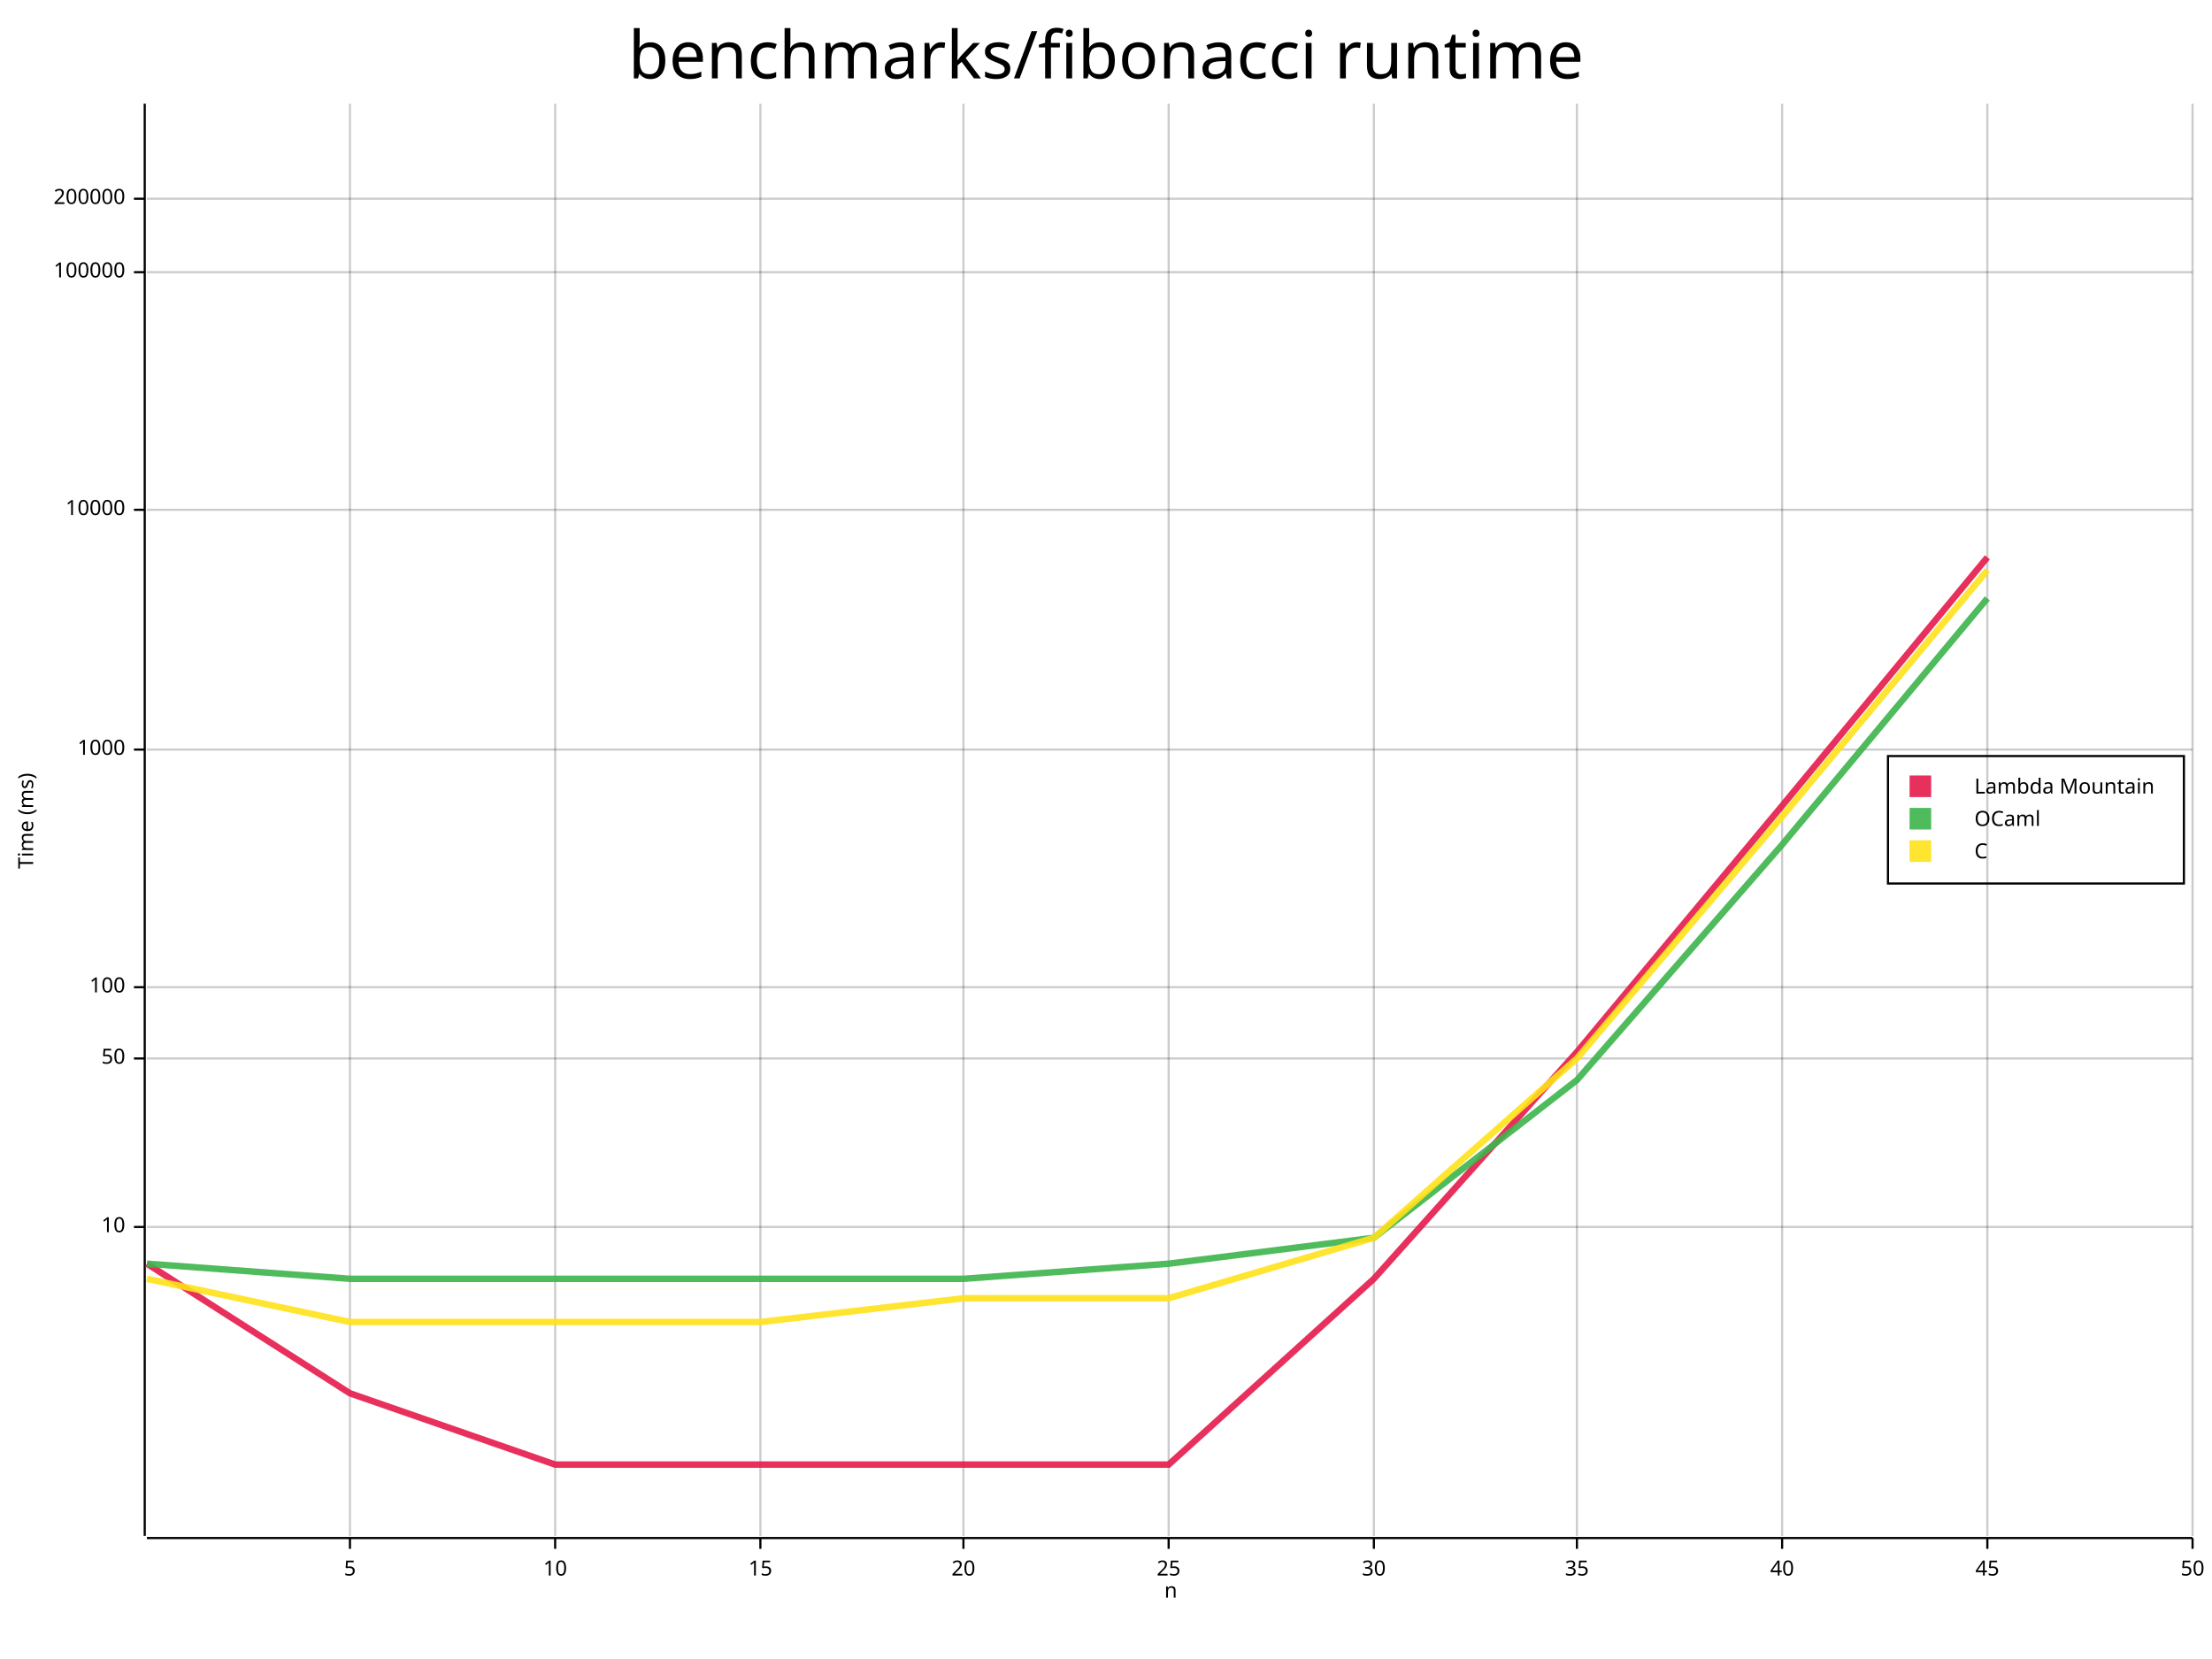
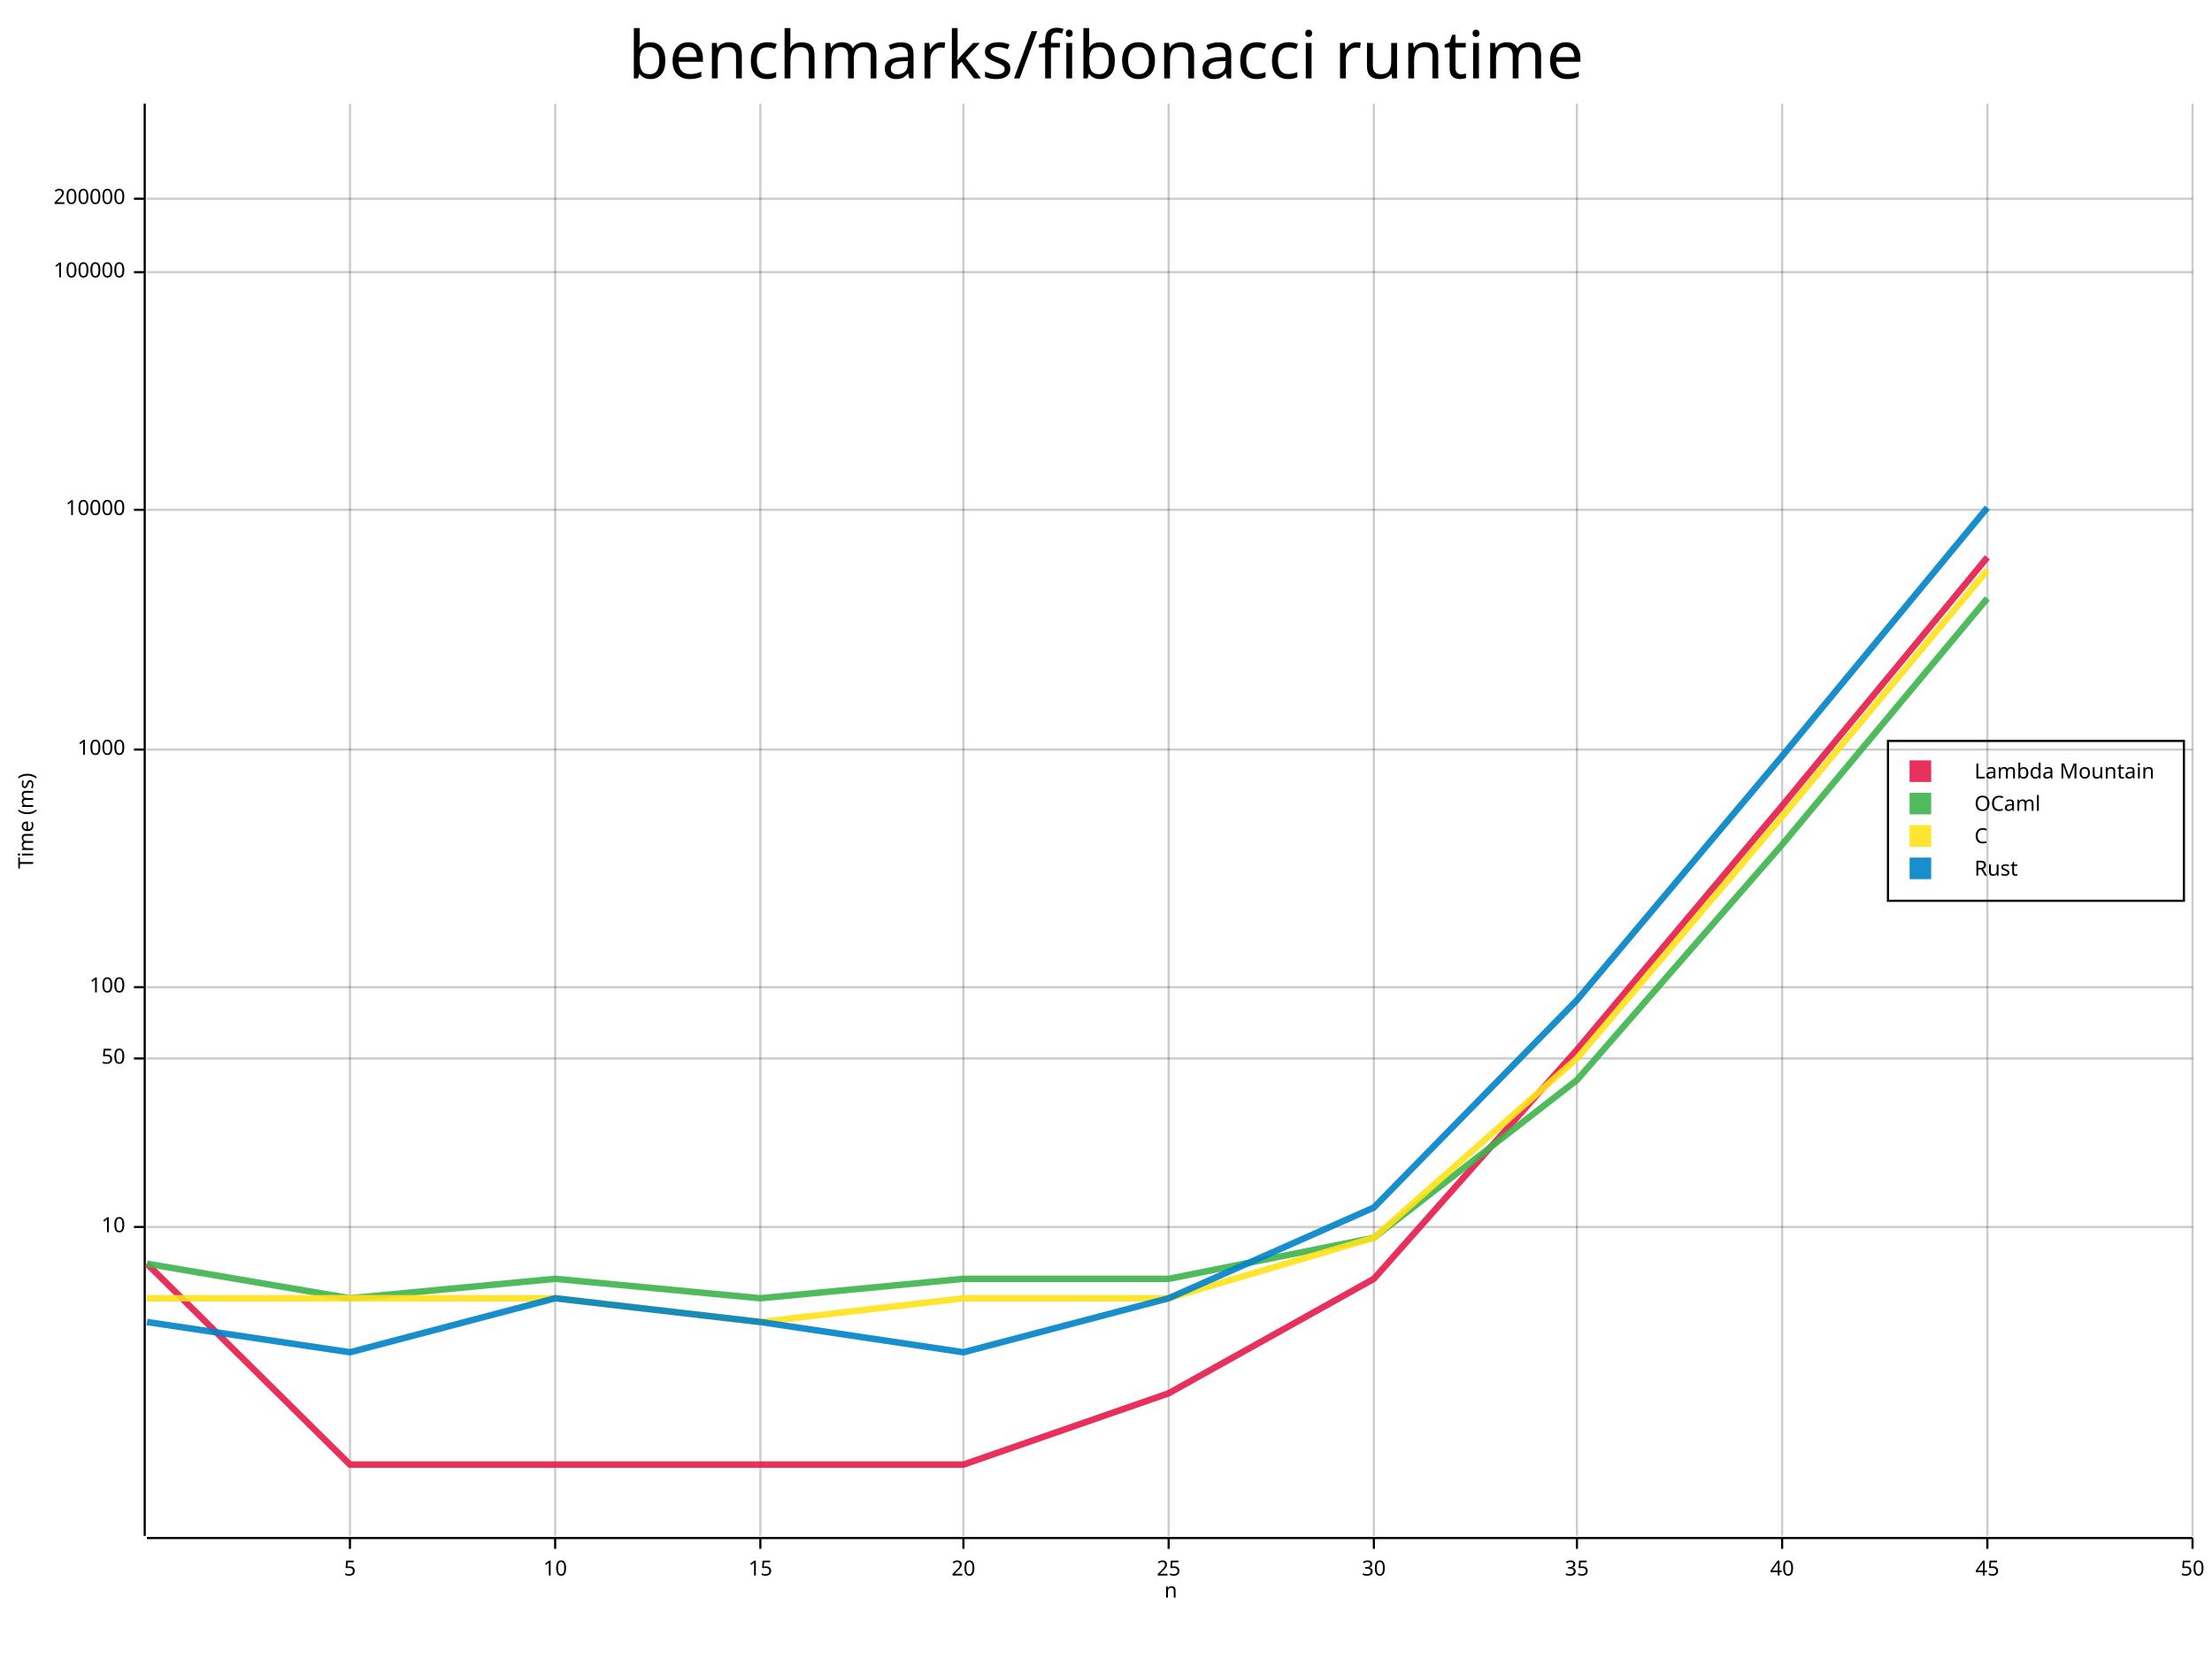
<svg xmlns="http://www.w3.org/2000/svg" width="1024" height="768" viewBox="0 0 1024 768">
  <rect x="0" y="0" width="1024" height="768" opacity="1" fill="#FFFFFF" stroke="none" />
  <text x="512" y="13" dy="0.76em" text-anchor="middle" font-family="sans-serif" font-size="30.645" opacity="1" fill="#000000">
benchmarks/fibonacci runtime
</text>
  <text x="8" y="380" dy="0.76em" text-anchor="middle" font-family="sans-serif" font-size="9.677" opacity="1" fill="#000000" transform="rotate(270, 8, 380)">
Time (ms)
</text>
  <text x="542" y="742" dy="-0.5ex" text-anchor="middle" font-family="sans-serif" font-size="9.677" opacity="1" fill="#000000">
n
</text>
  <line opacity="0.2" stroke="#000000" stroke-width="1" x1="162" y1="711" x2="162" y2="48" />
  <line opacity="0.2" stroke="#000000" stroke-width="1" x1="257" y1="711" x2="257" y2="48" />
  <line opacity="0.2" stroke="#000000" stroke-width="1" x1="352" y1="711" x2="352" y2="48" />
  <line opacity="0.2" stroke="#000000" stroke-width="1" x1="446" y1="711" x2="446" y2="48" />
  <line opacity="0.2" stroke="#000000" stroke-width="1" x1="541" y1="711" x2="541" y2="48" />
  <line opacity="0.2" stroke="#000000" stroke-width="1" x1="636" y1="711" x2="636" y2="48" />
  <line opacity="0.2" stroke="#000000" stroke-width="1" x1="730" y1="711" x2="730" y2="48" />
  <line opacity="0.2" stroke="#000000" stroke-width="1" x1="825" y1="711" x2="825" y2="48" />
  <line opacity="0.2" stroke="#000000" stroke-width="1" x1="920" y1="711" x2="920" y2="48" />
  <line opacity="0.2" stroke="#000000" stroke-width="1" x1="1015" y1="711" x2="1015" y2="48" />
  <line opacity="0.2" stroke="#000000" stroke-width="1" x1="68" y1="568" x2="1015" y2="568" />
  <line opacity="0.2" stroke="#000000" stroke-width="1" x1="68" y1="490" x2="1015" y2="490" />
  <line opacity="0.2" stroke="#000000" stroke-width="1" x1="68" y1="457" x2="1015" y2="457" />
  <line opacity="0.2" stroke="#000000" stroke-width="1" x1="68" y1="347" x2="1015" y2="347" />
  <line opacity="0.2" stroke="#000000" stroke-width="1" x1="68" y1="236" x2="1015" y2="236" />
  <line opacity="0.2" stroke="#000000" stroke-width="1" x1="68" y1="126" x2="1015" y2="126" />
  <line opacity="0.2" stroke="#000000" stroke-width="1" x1="68" y1="92" x2="1015" y2="92" />
  <polyline fill="none" opacity="1" stroke="#000000" stroke-width="1" points="67,48 67,711 " />
  <text x="58" y="568" dy="0.5ex" text-anchor="end" font-family="sans-serif" font-size="9.677" opacity="1" fill="#000000">
10
</text>
  <polyline fill="none" opacity="1" stroke="#000000" stroke-width="1" points="62,568 67,568 " />
  <text x="58" y="490" dy="0.5ex" text-anchor="end" font-family="sans-serif" font-size="9.677" opacity="1" fill="#000000">
50
</text>
  <polyline fill="none" opacity="1" stroke="#000000" stroke-width="1" points="62,490 67,490 " />
  <text x="58" y="457" dy="0.5ex" text-anchor="end" font-family="sans-serif" font-size="9.677" opacity="1" fill="#000000">
100
</text>
  <polyline fill="none" opacity="1" stroke="#000000" stroke-width="1" points="62,457 67,457 " />
  <text x="58" y="347" dy="0.5ex" text-anchor="end" font-family="sans-serif" font-size="9.677" opacity="1" fill="#000000">
1000
</text>
  <polyline fill="none" opacity="1" stroke="#000000" stroke-width="1" points="62,347 67,347 " />
  <text x="58" y="236" dy="0.5ex" text-anchor="end" font-family="sans-serif" font-size="9.677" opacity="1" fill="#000000">
10000
</text>
  <polyline fill="none" opacity="1" stroke="#000000" stroke-width="1" points="62,236 67,236 " />
  <text x="58" y="126" dy="0.5ex" text-anchor="end" font-family="sans-serif" font-size="9.677" opacity="1" fill="#000000">
100000
</text>
  <polyline fill="none" opacity="1" stroke="#000000" stroke-width="1" points="62,126 67,126 " />
  <text x="58" y="92" dy="0.5ex" text-anchor="end" font-family="sans-serif" font-size="9.677" opacity="1" fill="#000000">
200000
</text>
  <polyline fill="none" opacity="1" stroke="#000000" stroke-width="1" points="62,92 67,92 " />
  <polyline fill="none" opacity="1" stroke="#000000" stroke-width="1" points="68,712 1015,712 " />
  <text x="162" y="722" dy="0.76em" text-anchor="middle" font-family="sans-serif" font-size="9.677" opacity="1" fill="#000000">
5
</text>
  <polyline fill="none" opacity="1" stroke="#000000" stroke-width="1" points="162,712 162,717 " />
  <text x="257" y="722" dy="0.76em" text-anchor="middle" font-family="sans-serif" font-size="9.677" opacity="1" fill="#000000">
10
</text>
  <polyline fill="none" opacity="1" stroke="#000000" stroke-width="1" points="257,712 257,717 " />
  <text x="352" y="722" dy="0.76em" text-anchor="middle" font-family="sans-serif" font-size="9.677" opacity="1" fill="#000000">
15
</text>
  <polyline fill="none" opacity="1" stroke="#000000" stroke-width="1" points="352,712 352,717 " />
  <text x="446" y="722" dy="0.76em" text-anchor="middle" font-family="sans-serif" font-size="9.677" opacity="1" fill="#000000">
20
</text>
  <polyline fill="none" opacity="1" stroke="#000000" stroke-width="1" points="446,712 446,717 " />
  <text x="541" y="722" dy="0.76em" text-anchor="middle" font-family="sans-serif" font-size="9.677" opacity="1" fill="#000000">
25
</text>
  <polyline fill="none" opacity="1" stroke="#000000" stroke-width="1" points="541,712 541,717 " />
  <text x="636" y="722" dy="0.76em" text-anchor="middle" font-family="sans-serif" font-size="9.677" opacity="1" fill="#000000">
30
</text>
  <polyline fill="none" opacity="1" stroke="#000000" stroke-width="1" points="636,712 636,717 " />
  <text x="730" y="722" dy="0.76em" text-anchor="middle" font-family="sans-serif" font-size="9.677" opacity="1" fill="#000000">
35
</text>
  <polyline fill="none" opacity="1" stroke="#000000" stroke-width="1" points="730,712 730,717 " />
  <text x="825" y="722" dy="0.76em" text-anchor="middle" font-family="sans-serif" font-size="9.677" opacity="1" fill="#000000">
40
</text>
  <polyline fill="none" opacity="1" stroke="#000000" stroke-width="1" points="825,712 825,717 " />
  <text x="920" y="722" dy="0.76em" text-anchor="middle" font-family="sans-serif" font-size="9.677" opacity="1" fill="#000000">
45
</text>
  <polyline fill="none" opacity="1" stroke="#000000" stroke-width="1" points="920,712 920,717 " />
  <text x="1015" y="722" dy="0.76em" text-anchor="middle" font-family="sans-serif" font-size="9.677" opacity="1" fill="#000000">
50
</text>
  <polyline fill="none" opacity="1" stroke="#000000" stroke-width="1" points="1015,712 1015,717 " />
-   <polyline fill="none" opacity="0.9" stroke="#E6194B" stroke-width="3" points="68,585 162,645 257,678 352,678 446,678 541,678 636,592 730,487 825,373 920,258 " />
-   <polyline fill="none" opacity="0.9" stroke="#3CB44B" stroke-width="3" points="68,585 162,592 257,592 352,592 446,592 541,585 636,573 730,500 825,391 920,277 " />
-   <polyline fill="none" opacity="0.9" stroke="#FFE119" stroke-width="3" points="68,592 162,612 257,612 352,612 446,601 541,601 636,573 730,490 825,378 920,264 " />
-   <rect x="874" y="350" width="137" height="59" opacity="1" fill="none" stroke="#000000" />
-   <text x="914" y="360" dy="0.76em" text-anchor="start" font-family="sans-serif" font-size="9.677" opacity="1" fill="#000000">
+   <polyline fill="none" opacity="0.9" stroke="#E6194B" stroke-width="3" points="68,585 162,678 257,678 352,678 446,678 541,645 636,592 730,486 825,373 920,258 " />
+   <polyline fill="none" opacity="0.9" stroke="#3CB44B" stroke-width="3" points="68,585 162,601 257,592 352,601 446,592 541,592 636,573 730,500 825,391 920,277 " />
+   <polyline fill="none" opacity="0.9" stroke="#FFE119" stroke-width="3" points="68,601 162,601 257,601 352,612 446,601 541,601 636,573 730,490 825,378 920,264 " />
+   <polyline fill="none" opacity="0.9" stroke="#0082C8" stroke-width="3" points="68,612 162,626 257,601 352,612 446,626 541,601 636,559 730,463 825,350 920,235 " />
+   <rect x="874" y="343" width="137" height="74" opacity="1" fill="none" stroke="#000000" />
+   <text x="914" y="353" dy="0.76em" text-anchor="start" font-family="sans-serif" font-size="9.677" opacity="1" fill="#000000">
Lambda Mountain
</text>
-   <text x="914" y="375" dy="0.76em" text-anchor="start" font-family="sans-serif" font-size="9.677" opacity="1" fill="#000000">
+   <text x="914" y="368" dy="0.76em" text-anchor="start" font-family="sans-serif" font-size="9.677" opacity="1" fill="#000000">
OCaml
</text>
-   <text x="914" y="390" dy="0.76em" text-anchor="start" font-family="sans-serif" font-size="9.677" opacity="1" fill="#000000">
+   <text x="914" y="383" dy="0.76em" text-anchor="start" font-family="sans-serif" font-size="9.677" opacity="1" fill="#000000">
C
</text>
-   <rect x="884" y="359" width="10" height="10" opacity="0.9" fill="#E6194B" stroke="none" />
-   <rect x="884" y="374" width="10" height="10" opacity="0.9" fill="#3CB44B" stroke="none" />
-   <rect x="884" y="389" width="10" height="10" opacity="0.9" fill="#FFE119" stroke="none" />
+   <text x="914" y="398" dy="0.76em" text-anchor="start" font-family="sans-serif" font-size="9.677" opacity="1" fill="#000000">
+ Rust
+ </text>
+   <rect x="884" y="352" width="10" height="10" opacity="0.9" fill="#E6194B" stroke="none" />
+   <rect x="884" y="367" width="10" height="10" opacity="0.9" fill="#3CB44B" stroke="none" />
+   <rect x="884" y="382" width="10" height="10" opacity="0.9" fill="#FFE119" stroke="none" />
+   <rect x="884" y="397" width="10" height="10" opacity="0.9" fill="#0082C8" stroke="none" />
</svg>
